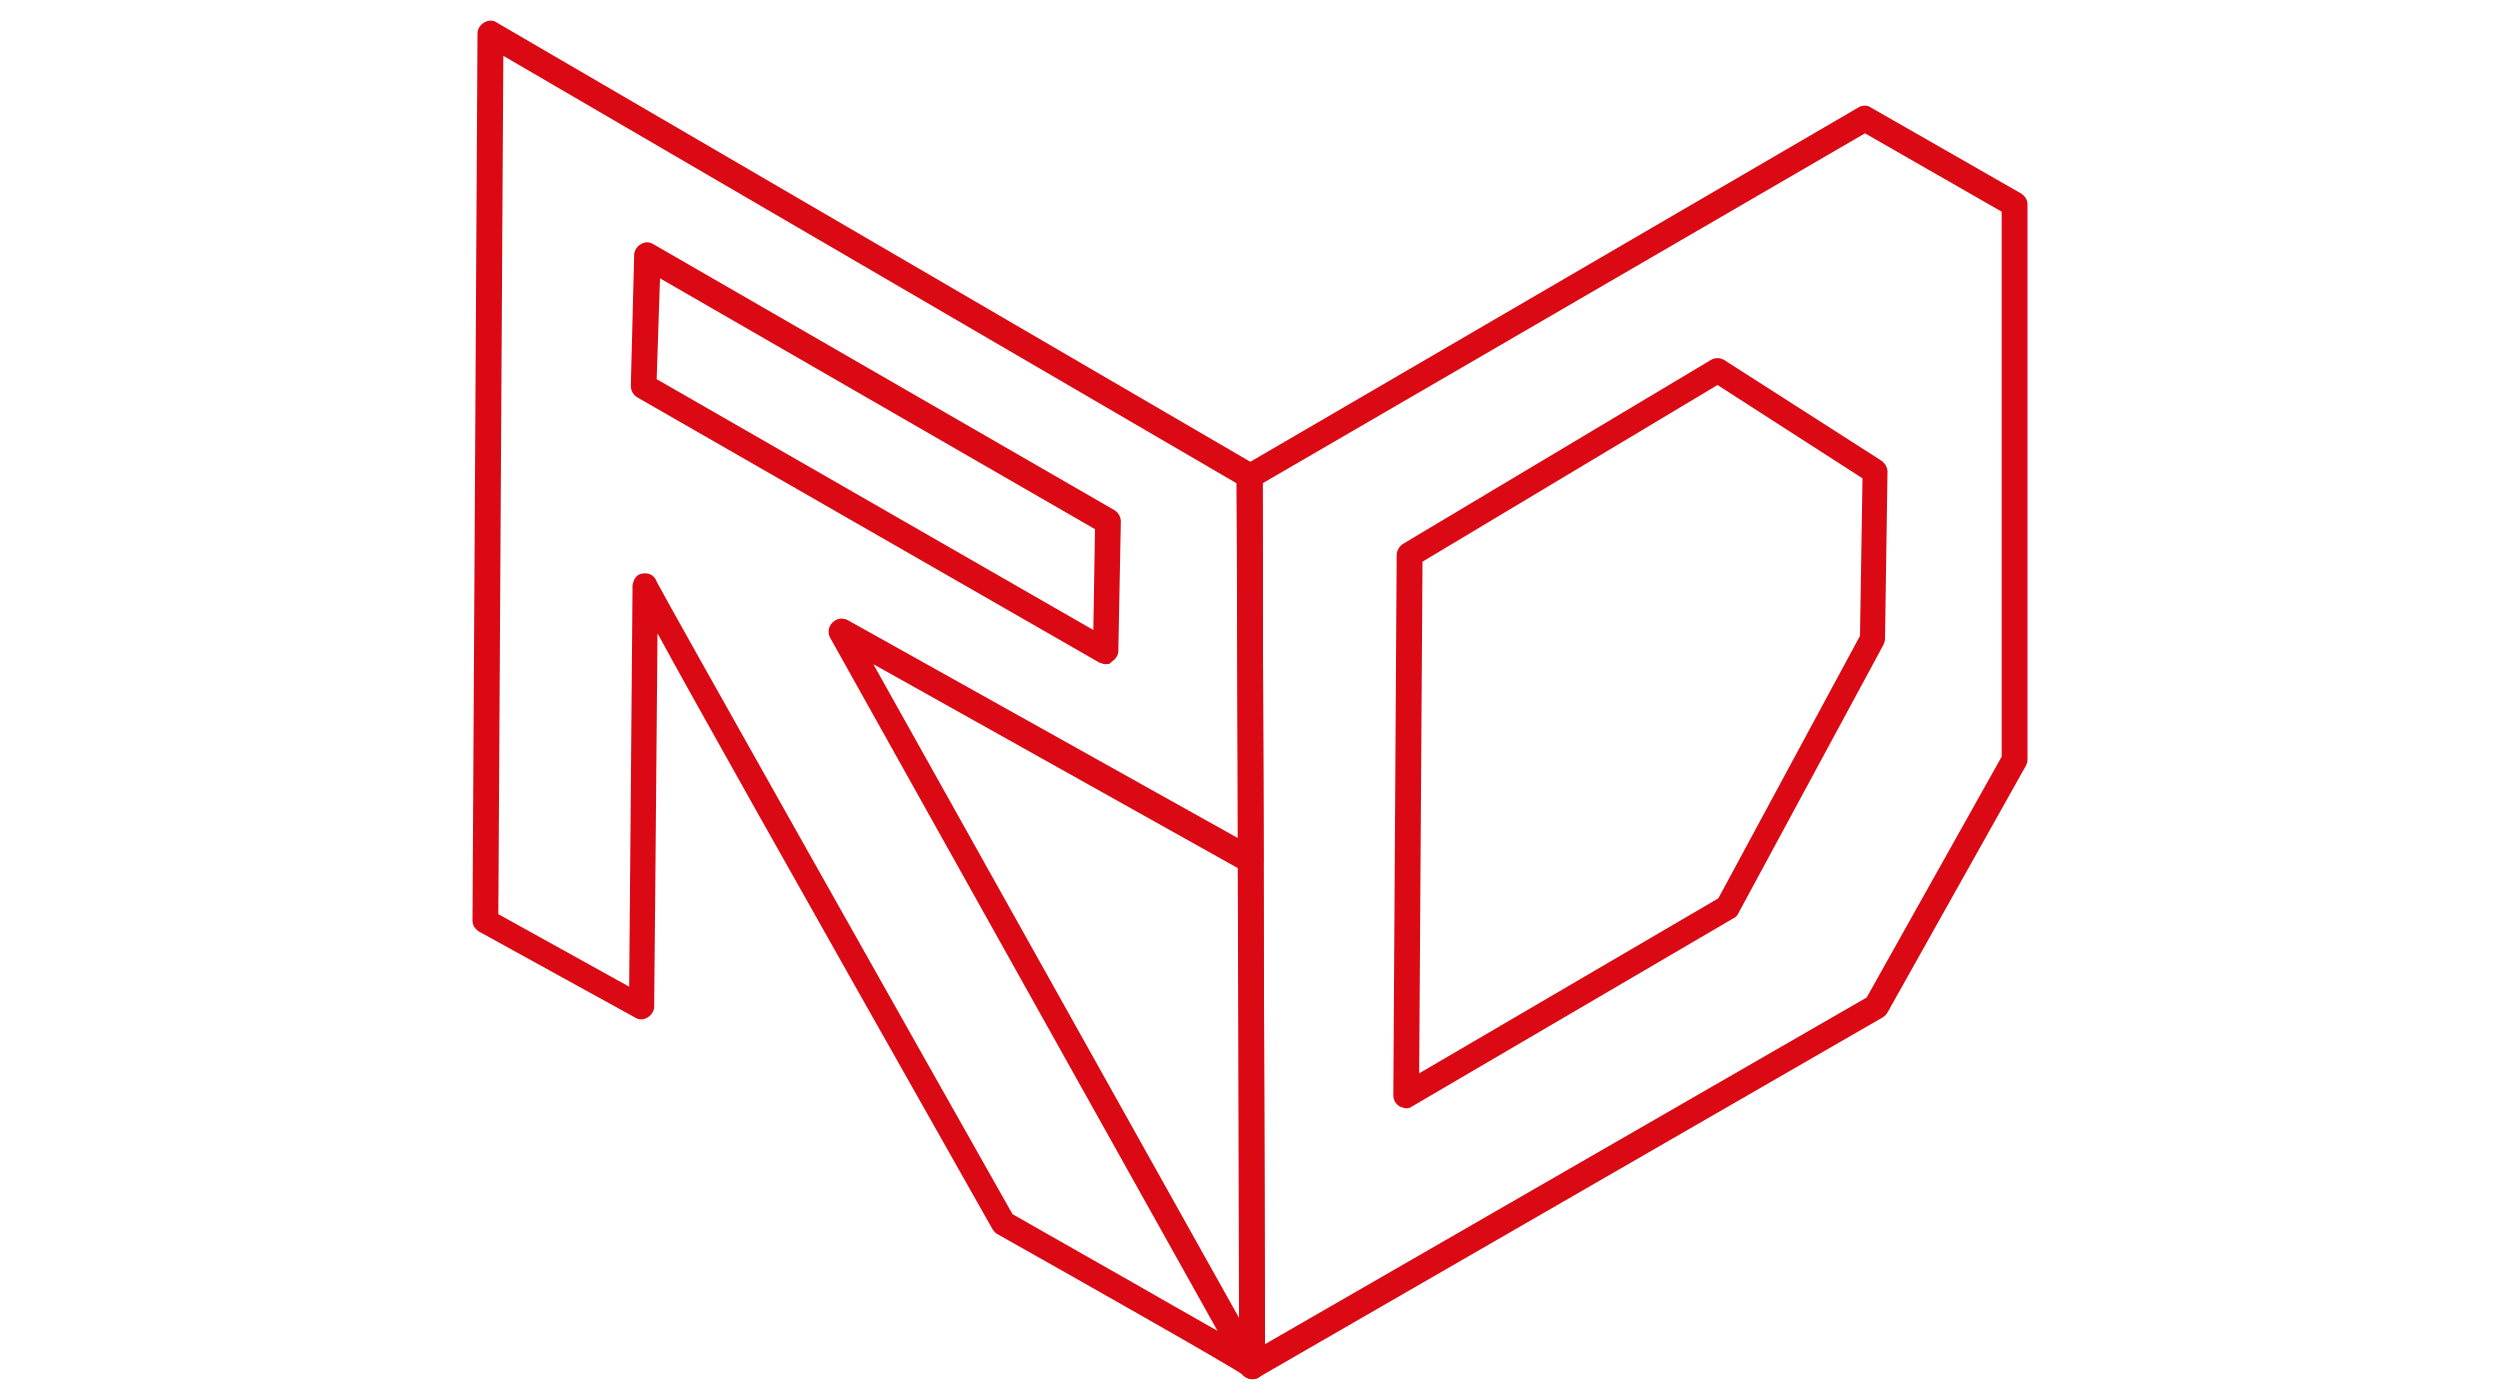
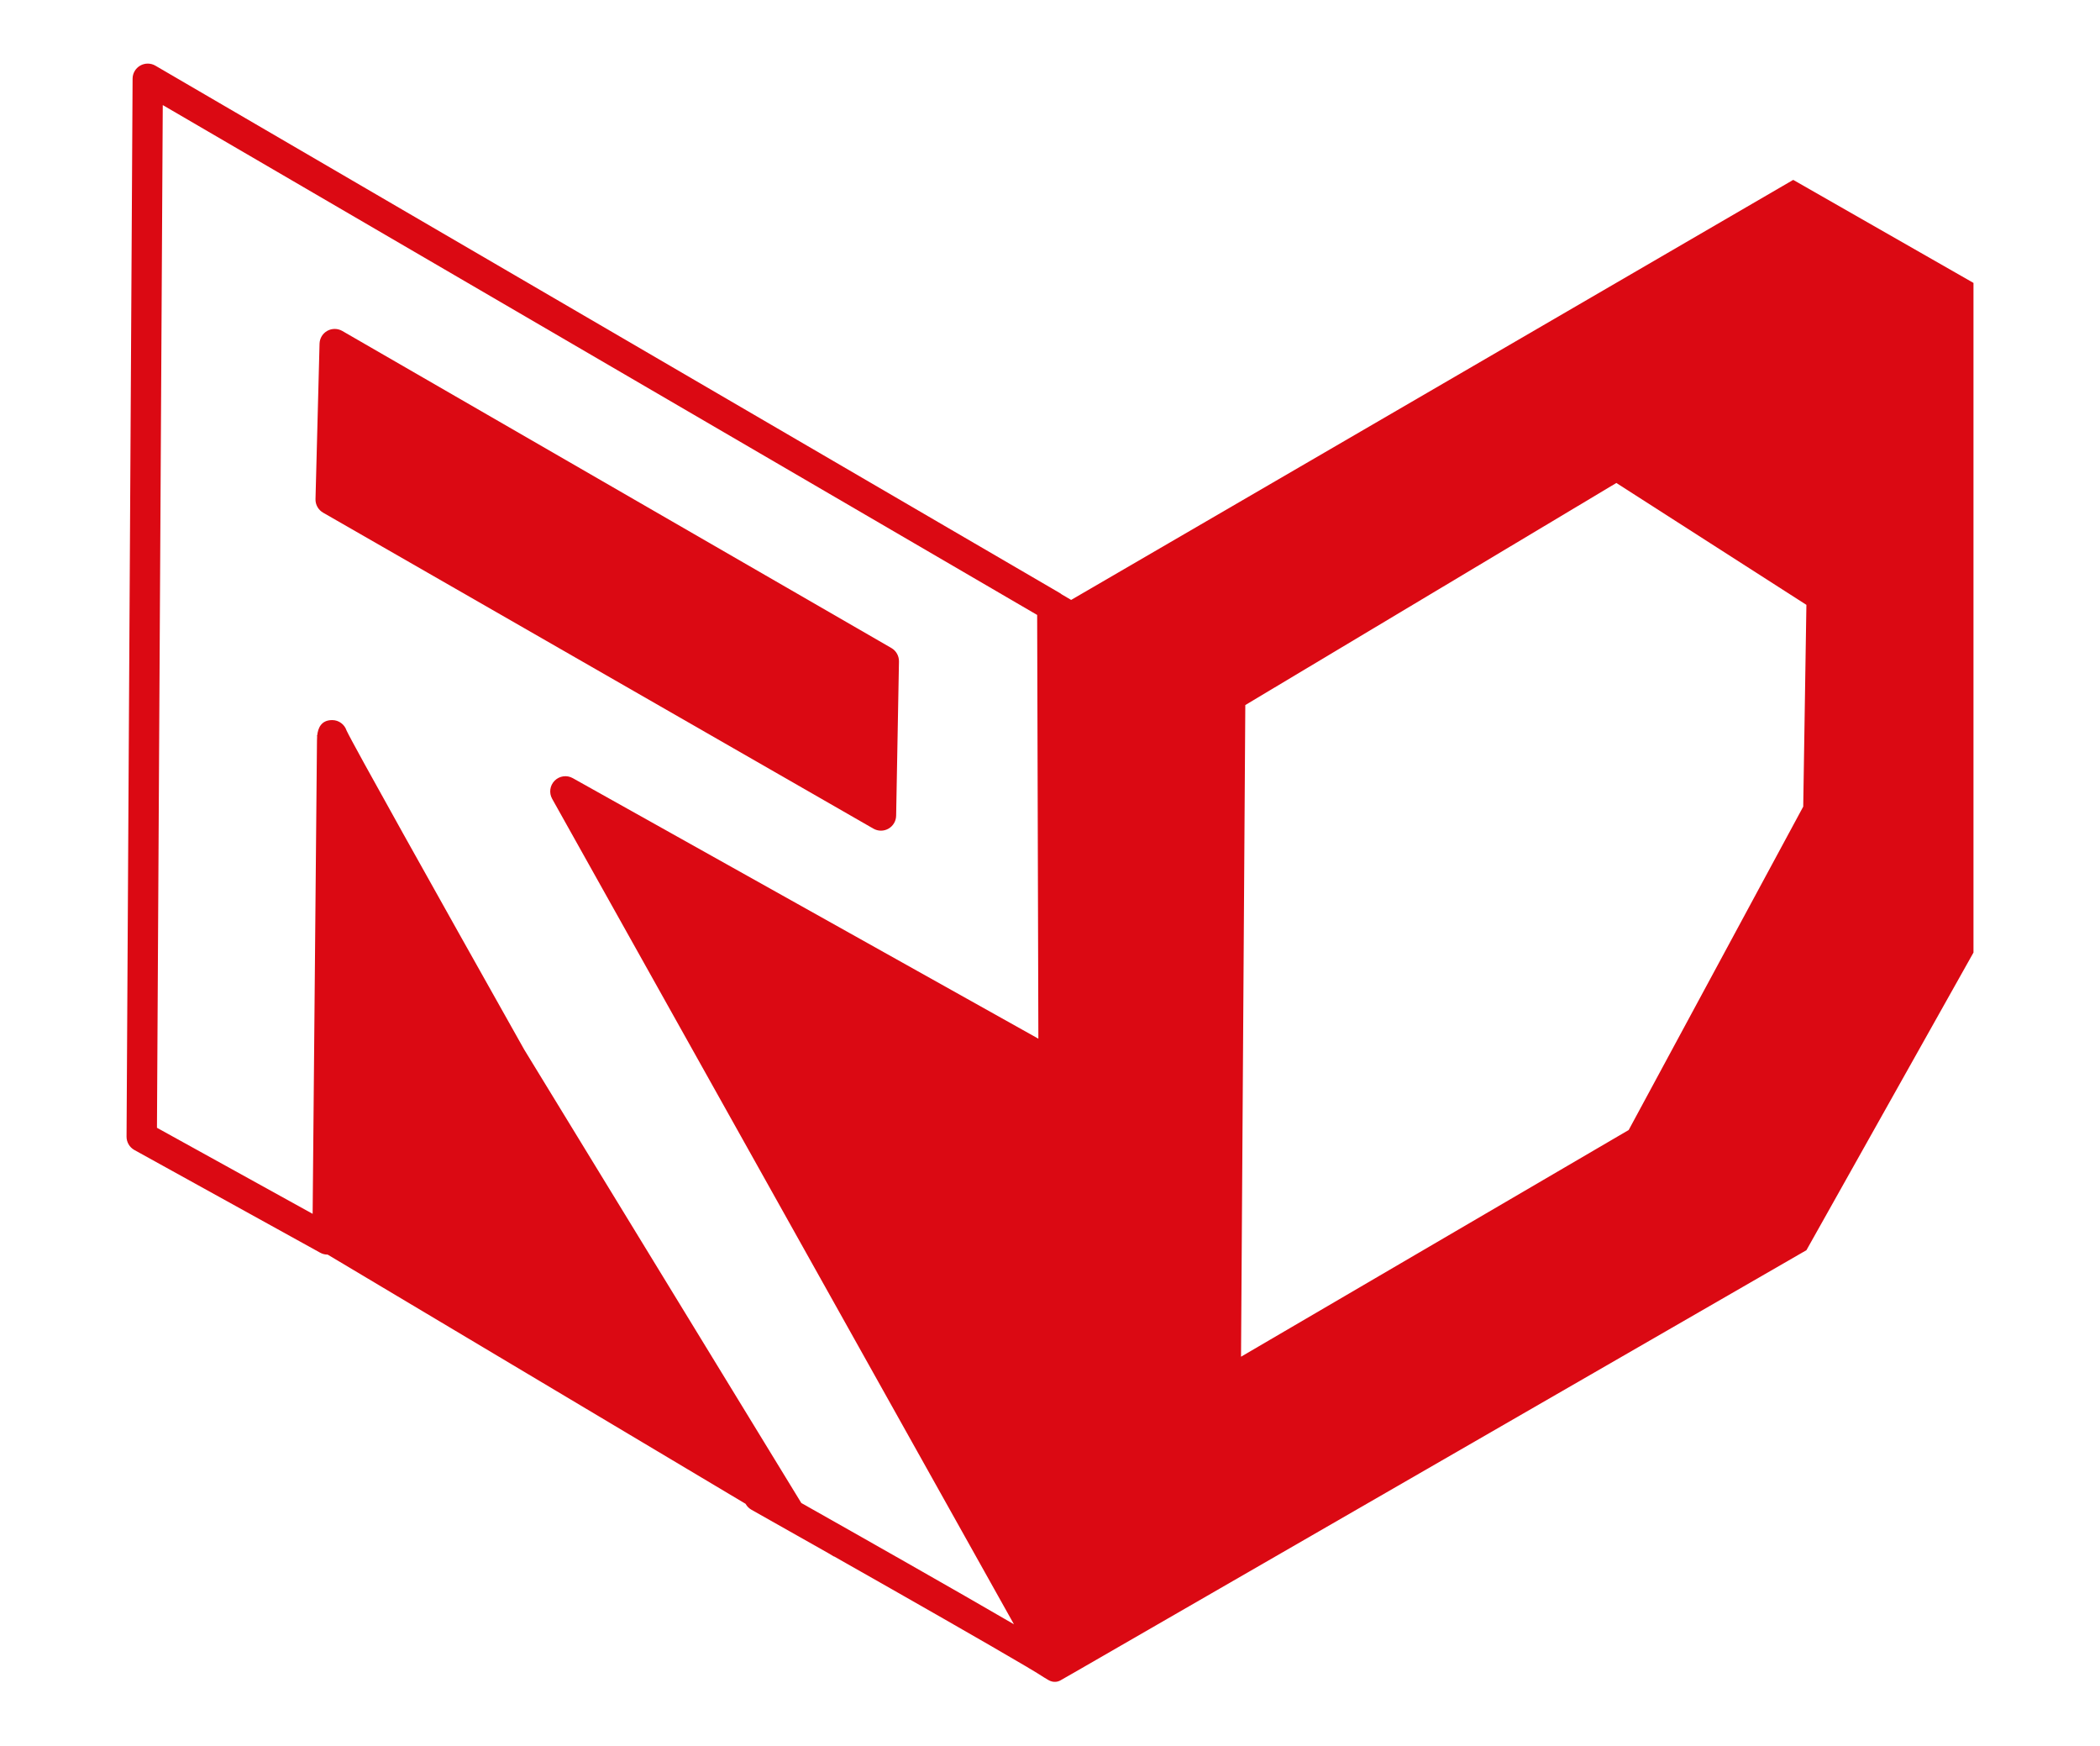
- <svg xmlns="http://www.w3.org/2000/svg" version="1.1" id="Capa_1" x="0px" y="0px" viewBox="0 0 300 168" style="enable-background:new 0 0 300 168;" xml:space="preserve">
+ <svg xmlns="http://www.w3.org/2000/svg" version="1.1" id="Capa_1" x="0px" y="0px" viewBox="0 0 799.66 664.47" style="enable-background:new 0 0 799.66 664.47;" xml:space="preserve">
  <style type="text/css">
- 	.st0{fill:#DB0913;}
+ 	.st0{fill:#DB0D17;}
+ 	.st1{fill:none;stroke:#DB0D17;stroke-width:4;stroke-linecap:round;stroke-linejoin:round;stroke-miterlimit:10;}
+ 	.st2{fill:#DB0913;}
</style>
  <g>
-     <path class="st0" d="M150.3,165.5c-0.8,0-1.5-0.7-1.5-1.5l-0.3-106.8c0-0.8,0.7-1.5,1.5-1.5h0c0.8,0,1.5,0.7,1.5,1.5l0.3,106.8   C151.8,164.8,151.1,165.5,150.3,165.5L150.3,165.5z" />
-     <path class="st0" d="M132.7,79.7c-0.3,0-0.5-0.1-0.8-0.2L76.5,47.7c-0.5-0.3-0.8-0.8-0.8-1.4l0.4-15.7c0-0.5,0.3-1,0.8-1.3   c0.5-0.3,1-0.3,1.5,0l55.3,31.9c0.5,0.3,0.8,0.8,0.8,1.4l-0.3,15.5c0,0.5-0.3,1-0.8,1.3C133.2,79.7,133,79.7,132.7,79.7L132.7,79.7   z M78.8,45.5l52.4,30.1l0.2-12.1L79.2,33.4L78.8,45.5L78.8,45.5z" />
-     <path class="st0" d="M168.8,133c-0.3,0-0.5-0.1-0.8-0.2c-0.5-0.3-0.8-0.8-0.8-1.3l0.4-64.9c0-0.5,0.3-1,0.7-1.3l37-22.1   c0.5-0.3,1.1-0.3,1.6,0l18.9,12.1c0.4,0.3,0.7,0.8,0.7,1.3l-0.3,20.1c0,0.2-0.1,0.5-0.2,0.7l-17.4,32.2c-0.1,0.2-0.3,0.5-0.6,0.6   l-38.6,22.6C169.3,132.9,169,133,168.8,133L168.8,133z M170.7,67.4l-0.4,61.4l35.9-21l17-31.5l0.3-18.9l-17.4-11.2L170.7,67.4   L170.7,67.4z" />
-     <path class="st0" d="M150.3,165.5c-0.3,0-0.5-0.1-0.8-0.2c-0.5-0.3-0.8-0.8-0.8-1.3l-0.3-106.8c0-0.5,0.3-1.1,0.8-1.3L223,12.9   c0.5-0.3,1.1-0.3,1.5,0l18,10.3c0.5,0.3,0.8,0.8,0.8,1.3v66.7c0,0.3-0.1,0.5-0.2,0.7l-16.6,29.6c-0.1,0.2-0.3,0.4-0.6,0.6   L151,165.3C150.8,165.4,150.5,165.5,150.3,165.5L150.3,165.5z M151.5,58l0.3,103.3l72.2-41.6l16.2-28.9V25.4L223.8,16L151.5,58   L151.5,58z" />
-     <path class="st0" d="M150.3,165.5c-0.4,0-0.8-0.2-1.1-0.5c-1.9-1.3-18.5-10.7-29.5-16.9c-0.2-0.1-0.4-0.3-0.6-0.6   c-25.4-44.9-35.9-63.6-40.2-71.5c-0.1,13.3-0.4,44.5-0.4,44.8c0,0.5-0.3,1-0.8,1.3c-0.5,0.3-1,0.3-1.5,0l-18.7-10.3   c-0.5-0.3-0.8-0.8-0.8-1.3L57.3,4c0-0.5,0.3-1,0.8-1.3c0.5-0.3,1.1-0.3,1.5,0l91.1,53.1c0.5,0.3,0.8,0.8,0.8,1.3l0.1,46.2   c0,0.5-0.3,1-0.8,1.3c-0.5,0.3-1,0.3-1.5,0l-44.5-24.9l46.6,83.3c0.3,0.3,0.4,0.7,0.3,1.2C151.6,165,151,165.5,150.3,165.5   C150.3,165.5,150.3,165.5,150.3,165.5L150.3,165.5z M121.5,145.7c1.6,0.9,8.1,4.6,14.6,8.3c4.2,2.4,7.5,4.3,10,5.7L99.6,76.5   c-0.3-0.6-0.2-1.3,0.3-1.8c0.5-0.5,1.2-0.6,1.8-0.3l46.9,26.2L148.4,58L60.4,6.7l-0.6,103l15.7,8.7l0.4-47.6c0-0.1,0-0.3,0-0.4   c0-0.1,0-0.1,0-0.1h0c0.1-0.7,0.4-1.5,1.5-1.5c0.7,0,1.2,0.4,1.4,1C80.2,72.5,109.8,125,121.5,145.7L121.5,145.7z M79,70.2L79,70.2   L79,70.2z M79,70.1L79,70.1L79,70.1z" />
+     <g>
+       <path class="st0" d="M-3828.05,589.62c-1.1,0-2-0.89-2-1.99l-0.4-139.89c0-1.1,0.89-2,1.99-2.01c0,0,0,0,0.01,0    c1.1,0,2,0.89,2,1.99l0.4,139.89C-3826.04,588.72-3826.94,589.62-3828.05,589.62C-3828.04,589.62-3828.04,589.62-3828.05,589.62z" />
+     </g>
+     <g>
+       <path class="st0" d="M-3851.04,477.32c-0.34,0-0.69-0.09-1-0.27l-72.58-41.66c-0.64-0.37-1.02-1.05-1-1.79l0.53-20.49    c0.02-0.71,0.41-1.35,1.02-1.69c0.61-0.34,1.37-0.34,1.98,0.01l72.42,41.81c0.63,0.36,1.01,1.04,1,1.77l-0.37,20.34    c-0.01,0.71-0.4,1.35-1.01,1.7C-3850.36,477.23-3850.7,477.32-3851.04,477.32z M-3921.59,432.52l68.61,39.38l0.29-15.78    l-68.48-39.54L-3921.59,432.52z" />
+     </g>
+     <g>
+       <path class="st0" d="M-3803.82,547.01c-0.35,0-0.69-0.09-1-0.27c-0.62-0.36-1-1.03-1-1.74l0.56-85c0-0.7,0.37-1.34,0.97-1.7    l48.41-28.97c0.65-0.39,1.47-0.38,2.11,0.03l24.8,15.9c0.58,0.37,0.93,1.02,0.92,1.72l-0.42,26.32c0,0.32-0.09,0.64-0.24,0.92    l-22.77,42.18c-0.17,0.32-0.43,0.59-0.75,0.78l-50.58,29.57C-3803.13,546.92-3803.48,547.01-3803.82,547.01z M-3801.27,461.15    l-0.53,80.36l47.06-27.51l22.27-41.26l0.39-24.72l-22.81-14.63L-3801.27,461.15z" />
+     </g>
+     <g>
+       <path class="st0" d="M-3828.05,589.62c-0.34,0-0.69-0.09-1-0.27c-0.62-0.36-1-1.01-1-1.73l-0.4-139.89c0-0.71,0.38-1.38,0.99-1.73    l96.66-56.21c0.62-0.36,1.38-0.36,2-0.01l23.52,13.44c0.62,0.36,1.01,1.02,1.01,1.74v87.35c0,0.34-0.09,0.68-0.26,0.98    l-21.79,38.82c-0.18,0.31-0.43,0.57-0.75,0.75l-97.99,56.5C-3827.36,589.54-3827.7,589.62-3828.05,589.62z M-3826.44,448.88    l0.39,135.29l94.52-54.5l21.27-37.89v-85.66l-21.51-12.29L-3826.44,448.88z" />
+     </g>
+     <g>
+       <path class="st0" d="M-3828.05,589.62c-0.55,0-1.07-0.23-1.45-0.62c-2.45-1.67-24.24-14.04-38.64-22.15    c-0.32-0.18-0.58-0.44-0.76-0.76c-33.29-58.85-46.98-83.29-52.61-93.58c-0.16,17.41-0.53,58.21-0.54,58.73    c-0.01,0.7-0.38,1.35-0.99,1.71c-0.61,0.36-1.36,0.36-1.98,0.02l-24.51-13.54c-0.64-0.35-1.04-1.03-1.03-1.76l0.8-139.49    c0-0.71,0.39-1.37,1.01-1.73c0.62-0.36,1.38-0.35,2,0.01l119.3,69.54c0.61,0.36,0.99,1.01,0.99,1.72l0.17,60.44    c0,0.71-0.37,1.37-0.99,1.73c-0.61,0.36-1.37,0.37-1.99,0.02l-58.21-32.56l61.04,109.08c0.37,0.45,0.49,0.94,0.34,1.63    c-0.2,0.86-0.95,1.5-1.83,1.56C-3827.96,589.62-3828,589.62-3828.05,589.62z M-3865.68,563.64c2.09,1.18,10.61,5.98,19.12,10.82    c5.45,3.1,9.84,5.62,13.05,7.49l-60.9-108.83c-0.44-0.78-0.3-1.76,0.33-2.39c0.63-0.63,1.61-0.77,2.39-0.33l61.4,34.35    l-0.16-55.87l-115.32-67.23l-0.77,134.85l20.53,11.34l0.57-62.37c0-0.15,0-0.35,0.02-0.57c-0.01-0.07-0.01-0.12-0.01-0.16h0.03    c0.1-0.88,0.48-1.97,1.99-2c0.88,0.01,1.62,0.58,1.88,1.37C-3919.82,467.78-3880.98,536.6-3865.68,563.64z M-3921.42,464.76    C-3921.42,464.76-3921.42,464.76-3921.42,464.76C-3921.42,464.76-3921.42,464.76-3921.42,464.76z M-3921.42,464.75    C-3921.42,464.75-3921.42,464.76-3921.42,464.75C-3921.42,464.76-3921.42,464.75-3921.42,464.75z" />
+     </g>
+   </g>
+   <g>
+     <line class="st1" x1="-4527.67" y1="420.05" x2="-4527.27" y2="559.95" />
+     <polygon class="st1" points="-4622.31,385.49 -4622.85,405.98 -4550.27,447.64 -4549.9,427.3  " />
+     <polygon class="st1" points="-4502.49,432.34 -4454.08,403.37 -4429.29,419.27 -4429.7,445.59 -4452.47,487.77 -4503.05,517.33     " />
+     <polygon class="st1" points="-4527.27,559.95 -4429.29,503.45 -4407.49,464.62 -4407.49,377.28 -4431.01,363.84 -4527.67,420.05     " />
+     <path class="st1" d="M-4527.27,559.95l-64.62-115.48l64.39,36.02l-0.17-60.44l-119.3-69.55l-0.8,139.49l24.51,13.54   c0,0,0.62-67.32,0.61-66.47s56.28,100.36,56.28,100.36S-4526.48,559.9-4527.27,559.95z" />
+   </g>
+   <g>
+     <path class="st2" d="M339.43,246.69L130.34,125.99c-1.77-1.01-3.93-1.03-5.71-0.04s-2.9,2.85-2.95,4.89l-1.54,59.17   c-0.06,2.12,1.06,4.1,2.9,5.16l209.54,120.28c0.89,0.51,1.88,0.77,2.88,0.77c0.98,0,1.97-0.25,2.85-0.75   c1.78-1.01,2.89-2.88,2.93-4.92l1.08-58.74C342.35,249.7,341.25,247.74,339.43,246.69z" />
+     <path class="st2" d="M682.84,68.48l-274.96,159.9l-3.61-2.12c-0.21-0.16-0.41-0.33-0.65-0.47l-32.68-19.05l-0.01,0L59.17,25   c-1.78-1.04-3.98-1.05-5.77-0.03c-1.79,1.02-2.9,2.92-2.91,4.98l-2.3,402.75c-0.01,2.11,1.13,4.07,2.98,5.09l70.76,39.1   c0.88,0.49,1.86,0.72,2.84,0.72l159.14,94.87c0.01,0.02,0.02,0.04,0.03,0.06c0.52,0.92,1.28,1.67,2.19,2.19   c8.98,5.06,18.97,10.69,29.17,16.47l2.29,1.37l-0.06-0.11c28.82,16.32,58.9,33.48,72.77,41.68l0,0c0,0,0.01,0.01,0.02,0.01   c3.58,2.12,6.06,3.63,7.17,4.38c0.51,0.31,1.01,0.62,1.52,0.92c2.28,1.43,4.18,0.58,4.65,0.33l8.07-4.62l276.14-159.23l63.61-113.3   V107.7L682.84,68.48z M218.11,296.23c-2.26-1.27-5.08-0.87-6.9,0.96c-1.83,1.83-2.22,4.65-0.96,6.9L386.1,618.34   c-22.25-12.96-58.31-33.38-80.97-46.17l-105.51-172.6c-34.92-62.08-65.16-116.11-67.66-121.49c-0.76-2.28-2.9-3.94-5.43-3.95   c-0.02,0-0.04,0-0.06,0c-4.29,0-5.39,3.24-5.67,5.76h-0.08c0,0.13,0,0.27,0.04,0.47c-0.05,0.64-0.06,1.21-0.06,1.64l-1.65,180.09   l-59.28-32.76L61.98,40l332.96,194.1l0.46,161.31L218.11,296.23z M686.65,307.07l-66.46,123.11l-147.62,86.3l1.63-248.08   l141.29-84.54l72.37,46.4L686.65,307.07z" />
  </g>
</svg>
